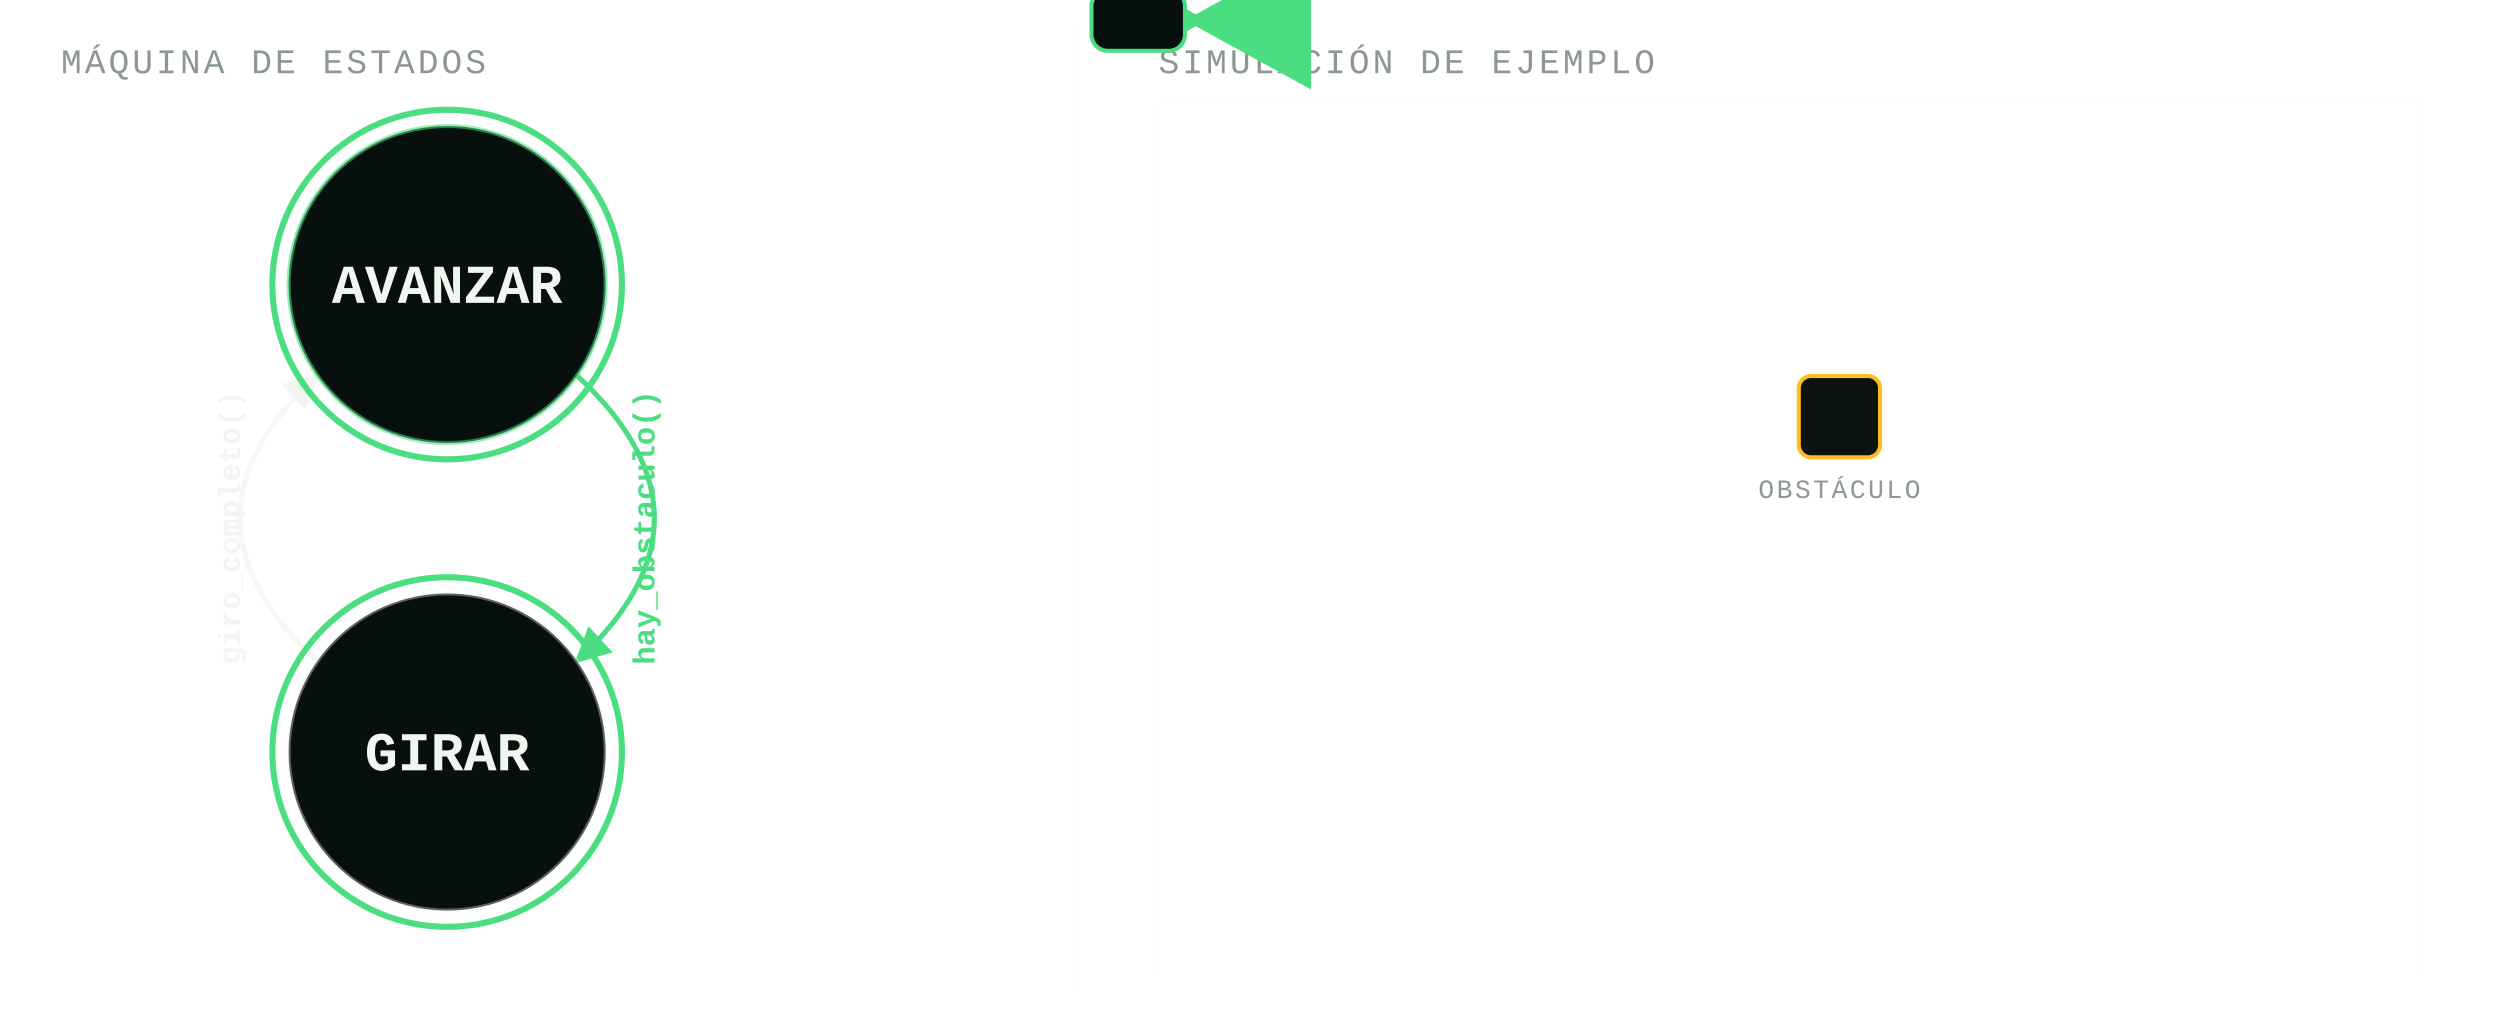
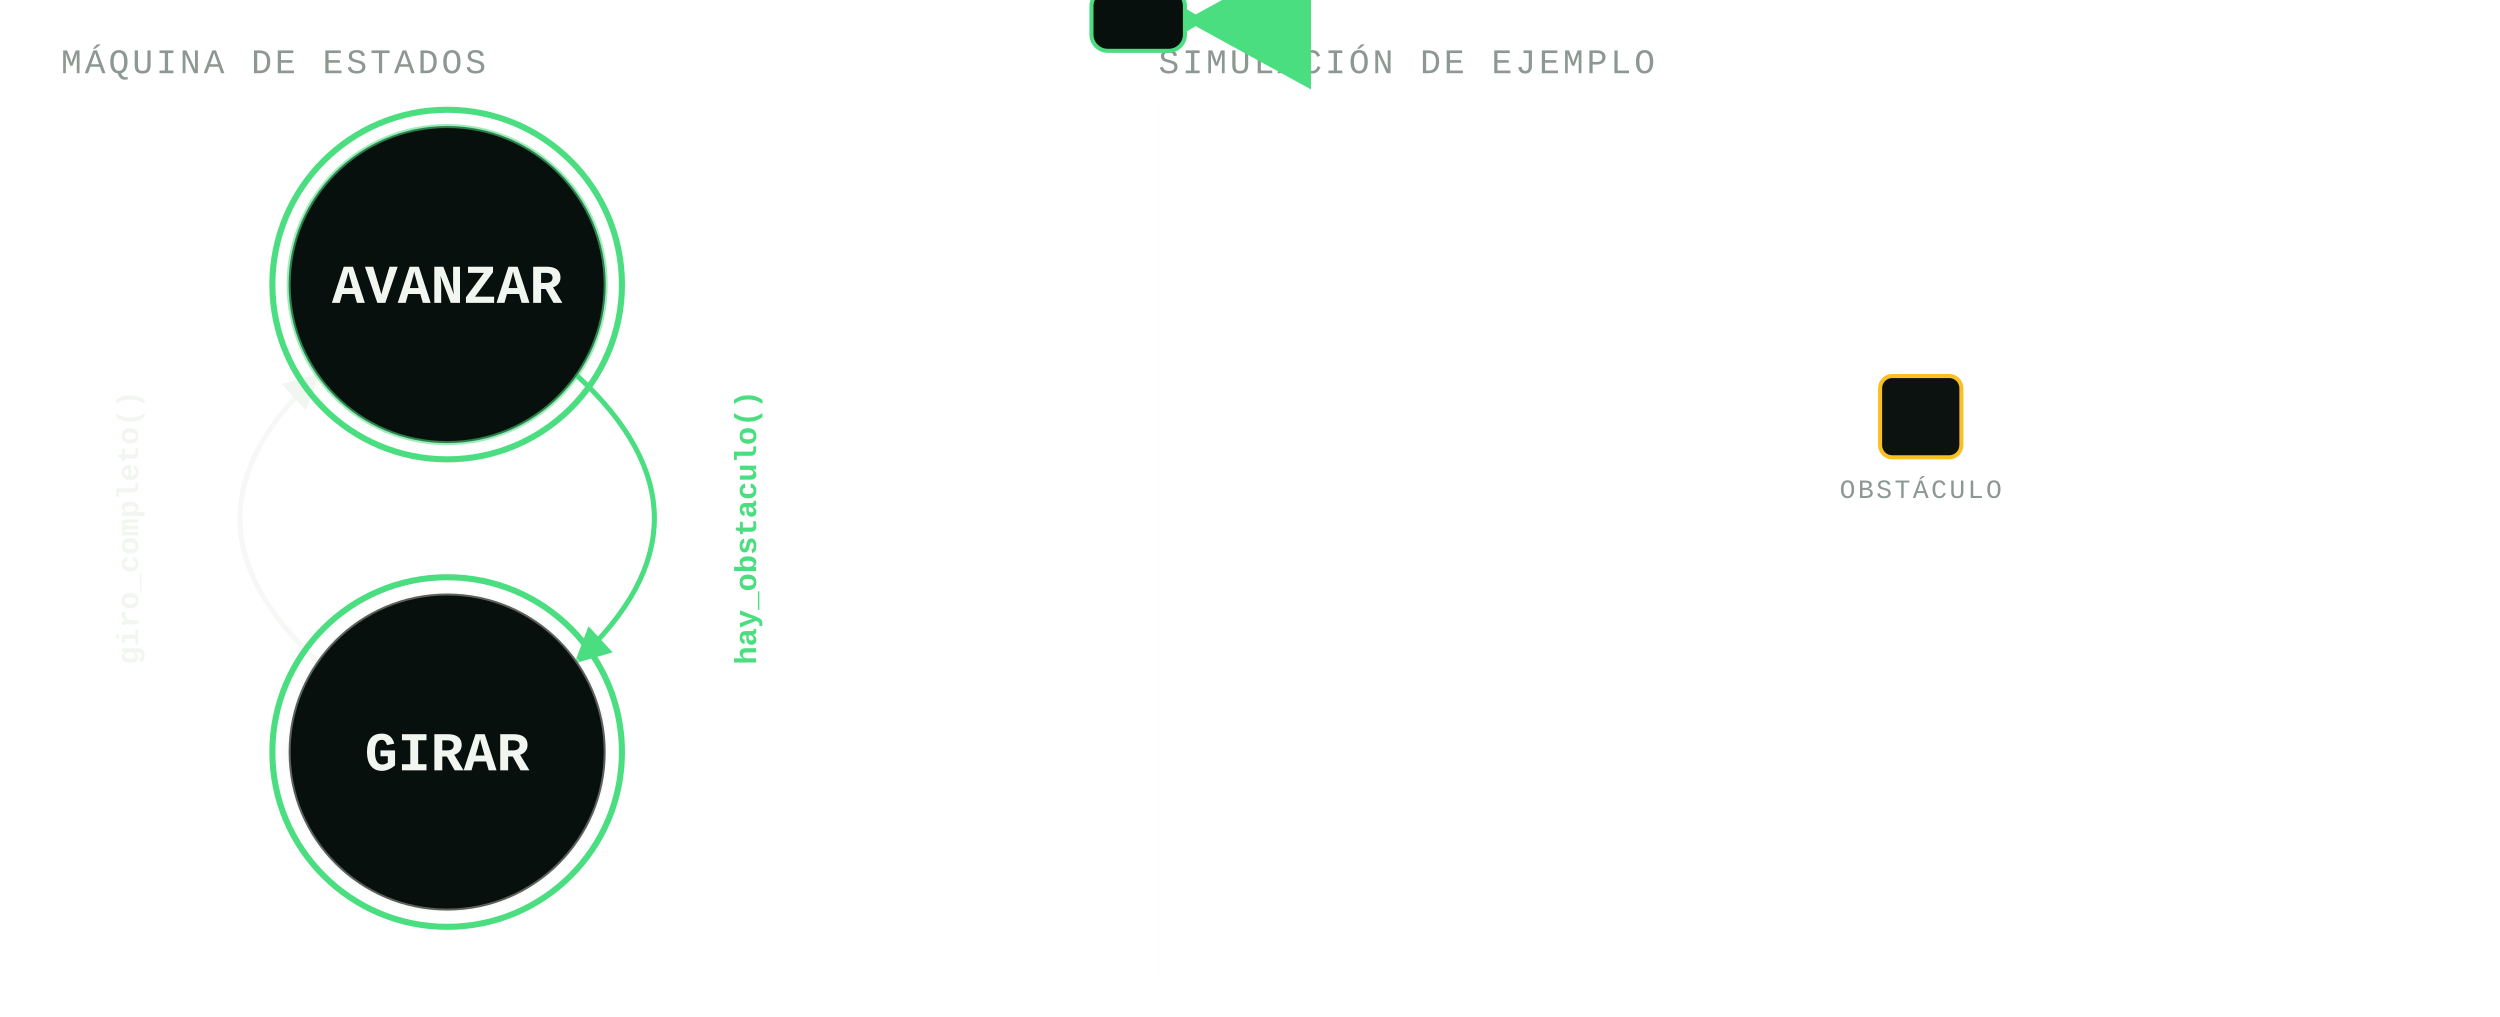
<svg xmlns="http://www.w3.org/2000/svg" viewBox="0 0 1230 500" role="img" aria-labelledby="title desc">
  <defs>
    <marker id="arrow-green" viewBox="0 0 10 10" refX="9" refY="5" markerWidth="7" markerHeight="7" orient="auto-start-reverse">
      <path d="M0 0 10 5 0 10Z" fill="#4ade80" />
    </marker>
    <marker id="arrow-white" viewBox="0 0 10 10" refX="9" refY="5" markerWidth="7" markerHeight="7" orient="auto-start-reverse">
      <path d="M0 0 10 5 0 10Z" fill="#f2f6f1" />
    </marker>
  </defs>
  <line x1="530" y1="10" x2="530" y2="490" stroke="#f2f6f1" stroke-opacity=".1" />
  <g transform="translate(20,10)">
    <text x="10" y="26" fill="#8d9892" font-family="'JetBrains Mono', 'Courier New', monospace" font-size="17" letter-spacing="1.5">MÁQUINA DE ESTADOS</text>
    <path d="M263.9 174.8 Q340 245 263.9 315.2" fill="none" stroke="#4ade80" stroke-width="2.5" marker-end="url(#arrow-green)" />
    <path d="M136.1 315.2 Q60 245 136.1 174.8" fill="none" stroke="#f2f6f1" stroke-opacity=".7" stroke-width="2.5" marker-end="url(#arrow-white)" />
-     <text x="302" y="245" fill="#4ade80" font-family="'JetBrains Mono', 'Courier New', monospace" font-size="15" font-weight="600" text-anchor="middle" transform="rotate(-90 302 245)">
+     <text x="352" y="245" fill="#4ade80" font-family="'JetBrains Mono', 'Courier New', monospace" font-size="15" font-weight="600" text-anchor="middle" transform="rotate(-90 352 245)">
      hay_obstaculo()
-       <animate attributeName="opacity" dur="7s" repeatCount="indefinite" keyTimes="0;0.286;0.30;0.329;1" values="0.35;0.35;1;0.35;0.35" />
+       <animate attributeName="opacity" dur="9s" repeatCount="indefinite" keyTimes="0;0.222;0.256;0.289;0.322;0.356;0.522;0.556;0.589;0.622;0.656;0.878;1" values="0.35;0.35;1;0.35;1;0.35;0.35;0.35;0.35;0.35;0.35;0.35;0.35" />
    </text>
-     <text x="98" y="245" fill="#f2f6f1" font-family="'JetBrains Mono', 'Courier New', monospace" font-size="15" font-weight="600" text-anchor="middle" transform="rotate(-90 98 245)">
+     <text x="48" y="245" fill="#f2f6f1" font-family="'JetBrains Mono', 'Courier New', monospace" font-size="15" font-weight="600" text-anchor="middle" transform="rotate(-90 48 245)">
      giro_completo()
-       <animate attributeName="opacity" dur="7s" repeatCount="indefinite" keyTimes="0;0.514;0.535;0.557;1" values="0.35;0.35;1;0.35;0.35" />
+       <animate attributeName="opacity" dur="9s" repeatCount="indefinite" keyTimes="0;0.222;0.256;0.289;0.322;0.356;0.522;0.556;0.589;0.622;0.656;0.878;1" values="0.35;0.35;0.35;0.35;0.35;0.35;0.35;1;0.35;1;0.35;0.35;0.35" />
    </text>
    <circle cx="200" cy="130" r="86" fill="none" stroke="#4ade80" stroke-width="3">
-       <animate attributeName="opacity" dur="7s" repeatCount="indefinite" keyTimes="0;0.286;0.329;0.514;0.557;0.843;1" values="1;1;0;0;1;1;1" />
+       <animate attributeName="opacity" dur="9s" repeatCount="indefinite" keyTimes="0;0.222;0.256;0.289;0.322;0.356;0.522;0.556;0.589;0.622;0.656;0.878;1" values="1;1;0;0;0;0;0;0;0;0;1;1;1" />
    </circle>
    <circle cx="200" cy="360" r="86" fill="none" stroke="#4ade80" stroke-width="3">
-       <animate attributeName="opacity" dur="7s" repeatCount="indefinite" keyTimes="0;0.286;0.329;0.514;0.557;0.843;1" values="0;0;1;1;0;0;0" />
+       <animate attributeName="opacity" dur="9s" repeatCount="indefinite" keyTimes="0;0.222;0.256;0.289;0.322;0.356;0.522;0.556;0.589;0.622;0.656;0.878;1" values="0;0;1;1;1;1;1;1;1;1;0;0;0" />
    </circle>
    <circle cx="200" cy="130" r="78" fill="#07100c" stroke="#4ade80" stroke-opacity=".55" stroke-width="2" />
    <circle cx="200" cy="360" r="78" fill="#07100c" stroke="#f2f6f1" stroke-opacity=".35" stroke-width="2" />
    <text x="200" y="139" fill="#f2f6f1" font-family="'JetBrains Mono', 'Courier New', monospace" font-size="27" font-weight="600" text-anchor="middle">AVANZAR</text>
    <text x="200" y="369" fill="#f2f6f1" font-family="'JetBrains Mono', 'Courier New', monospace" font-size="27" font-weight="600" text-anchor="middle">GIRAR</text>
  </g>
  <g transform="translate(560,10)">
    <text x="10" y="26" fill="#8d9892" font-family="'JetBrains Mono', 'Courier New', monospace" font-size="17" letter-spacing="1.5">SIMULACIÓN DE EJEMPLO</text>
    <rect x="10" y="40" width="620" height="430" fill="none" stroke="#f2f6f1" stroke-opacity=".12" />
-     <rect x="325" y="175" width="40" height="40" rx="6" fill="#0b120f" stroke="#fbbf24" stroke-width="2" />
-     <text x="345" y="235" fill="#8d9892" font-family="'JetBrains Mono', 'Courier New', monospace" font-size="13" letter-spacing="1.2" text-anchor="middle">OBSTÁCULO</text>
+     <rect x="365" y="175" width="40" height="40" rx="6" fill="#0b120f" stroke="#fbbf24" stroke-width="2" />
+     <text x="385" y="235" fill="#8d9892" font-family="'JetBrains Mono', 'Courier New', monospace" font-size="13" letter-spacing="1.2" text-anchor="middle">OBSTÁCULO</text>
    <g>
-       <animateTransform attributeName="transform" type="translate" dur="7s" repeatCount="indefinite" keyTimes="0;0.286;0.329;0.514;0.557;0.843;1" values="60,200;300,200;300,200;300,200;300,200;171.4,353.2;171.4,353.2" />
+       <animateTransform attributeName="transform" type="translate" dur="9s" repeatCount="indefinite" keyTimes="0;0.222;0.256;0.289;0.322;0.356;0.522;0.556;0.589;0.622;0.656;0.878;1" values="60,200;290,200;290,200;290,200;290,200;290,200;290,200;290,200;290,200;290,200;290,200;161.4,353.2;161.4,353.2" />
      <g opacity="1">
-         <animate attributeName="opacity" dur="7s" repeatCount="indefinite" keyTimes="0;0.03;0.95;1" values="0;1;1;0" />
+         <animate attributeName="opacity" dur="9s" repeatCount="indefinite" keyTimes="0;0.02;0.98;1" values="0;1;1;0" />
        <g>
-           <animateTransform attributeName="transform" type="rotate" dur="7s" repeatCount="indefinite" keyTimes="0;0.286;0.329;0.514;0.557;0.843;1" values="0;0;0;130;130;130;130" />
+           <animateTransform attributeName="transform" type="rotate" dur="9s" repeatCount="indefinite" keyTimes="0;0.222;0.256;0.289;0.322;0.356;0.522;0.556;0.589;0.622;0.656;0.878;1" values="0;0;0;0;0;0;130;130;130;130;130;130;130" />
          <path d="M23 0 85 -34 85 34 Z" fill="#4ade80">
-             <animate attributeName="fill-opacity" dur="7s" repeatCount="indefinite" keyTimes="0;0.286;0.30;0.329;1" values="0.12;0.12;0.65;0.12;0.12" />
+             <animate attributeName="fill-opacity" dur="9s" repeatCount="indefinite" keyTimes="0;0.222;0.256;0.289;0.322;0.356;0.522;0.556;0.589;0.622;0.656;0.878;1" values="0.12;0.12;0.65;0.12;0.65;0.12;0.12;0.12;0.12;0.12;0.12;0.12;0.12" />
          </path>
          <rect x="-23" y="-15" width="46" height="30" rx="8" fill="#07100c" stroke="#4ade80" stroke-width="2" />
          <path d="M23 -6 23 6 33 0Z" fill="#4ade80" />
        </g>
      </g>
    </g>
  </g>
</svg>
